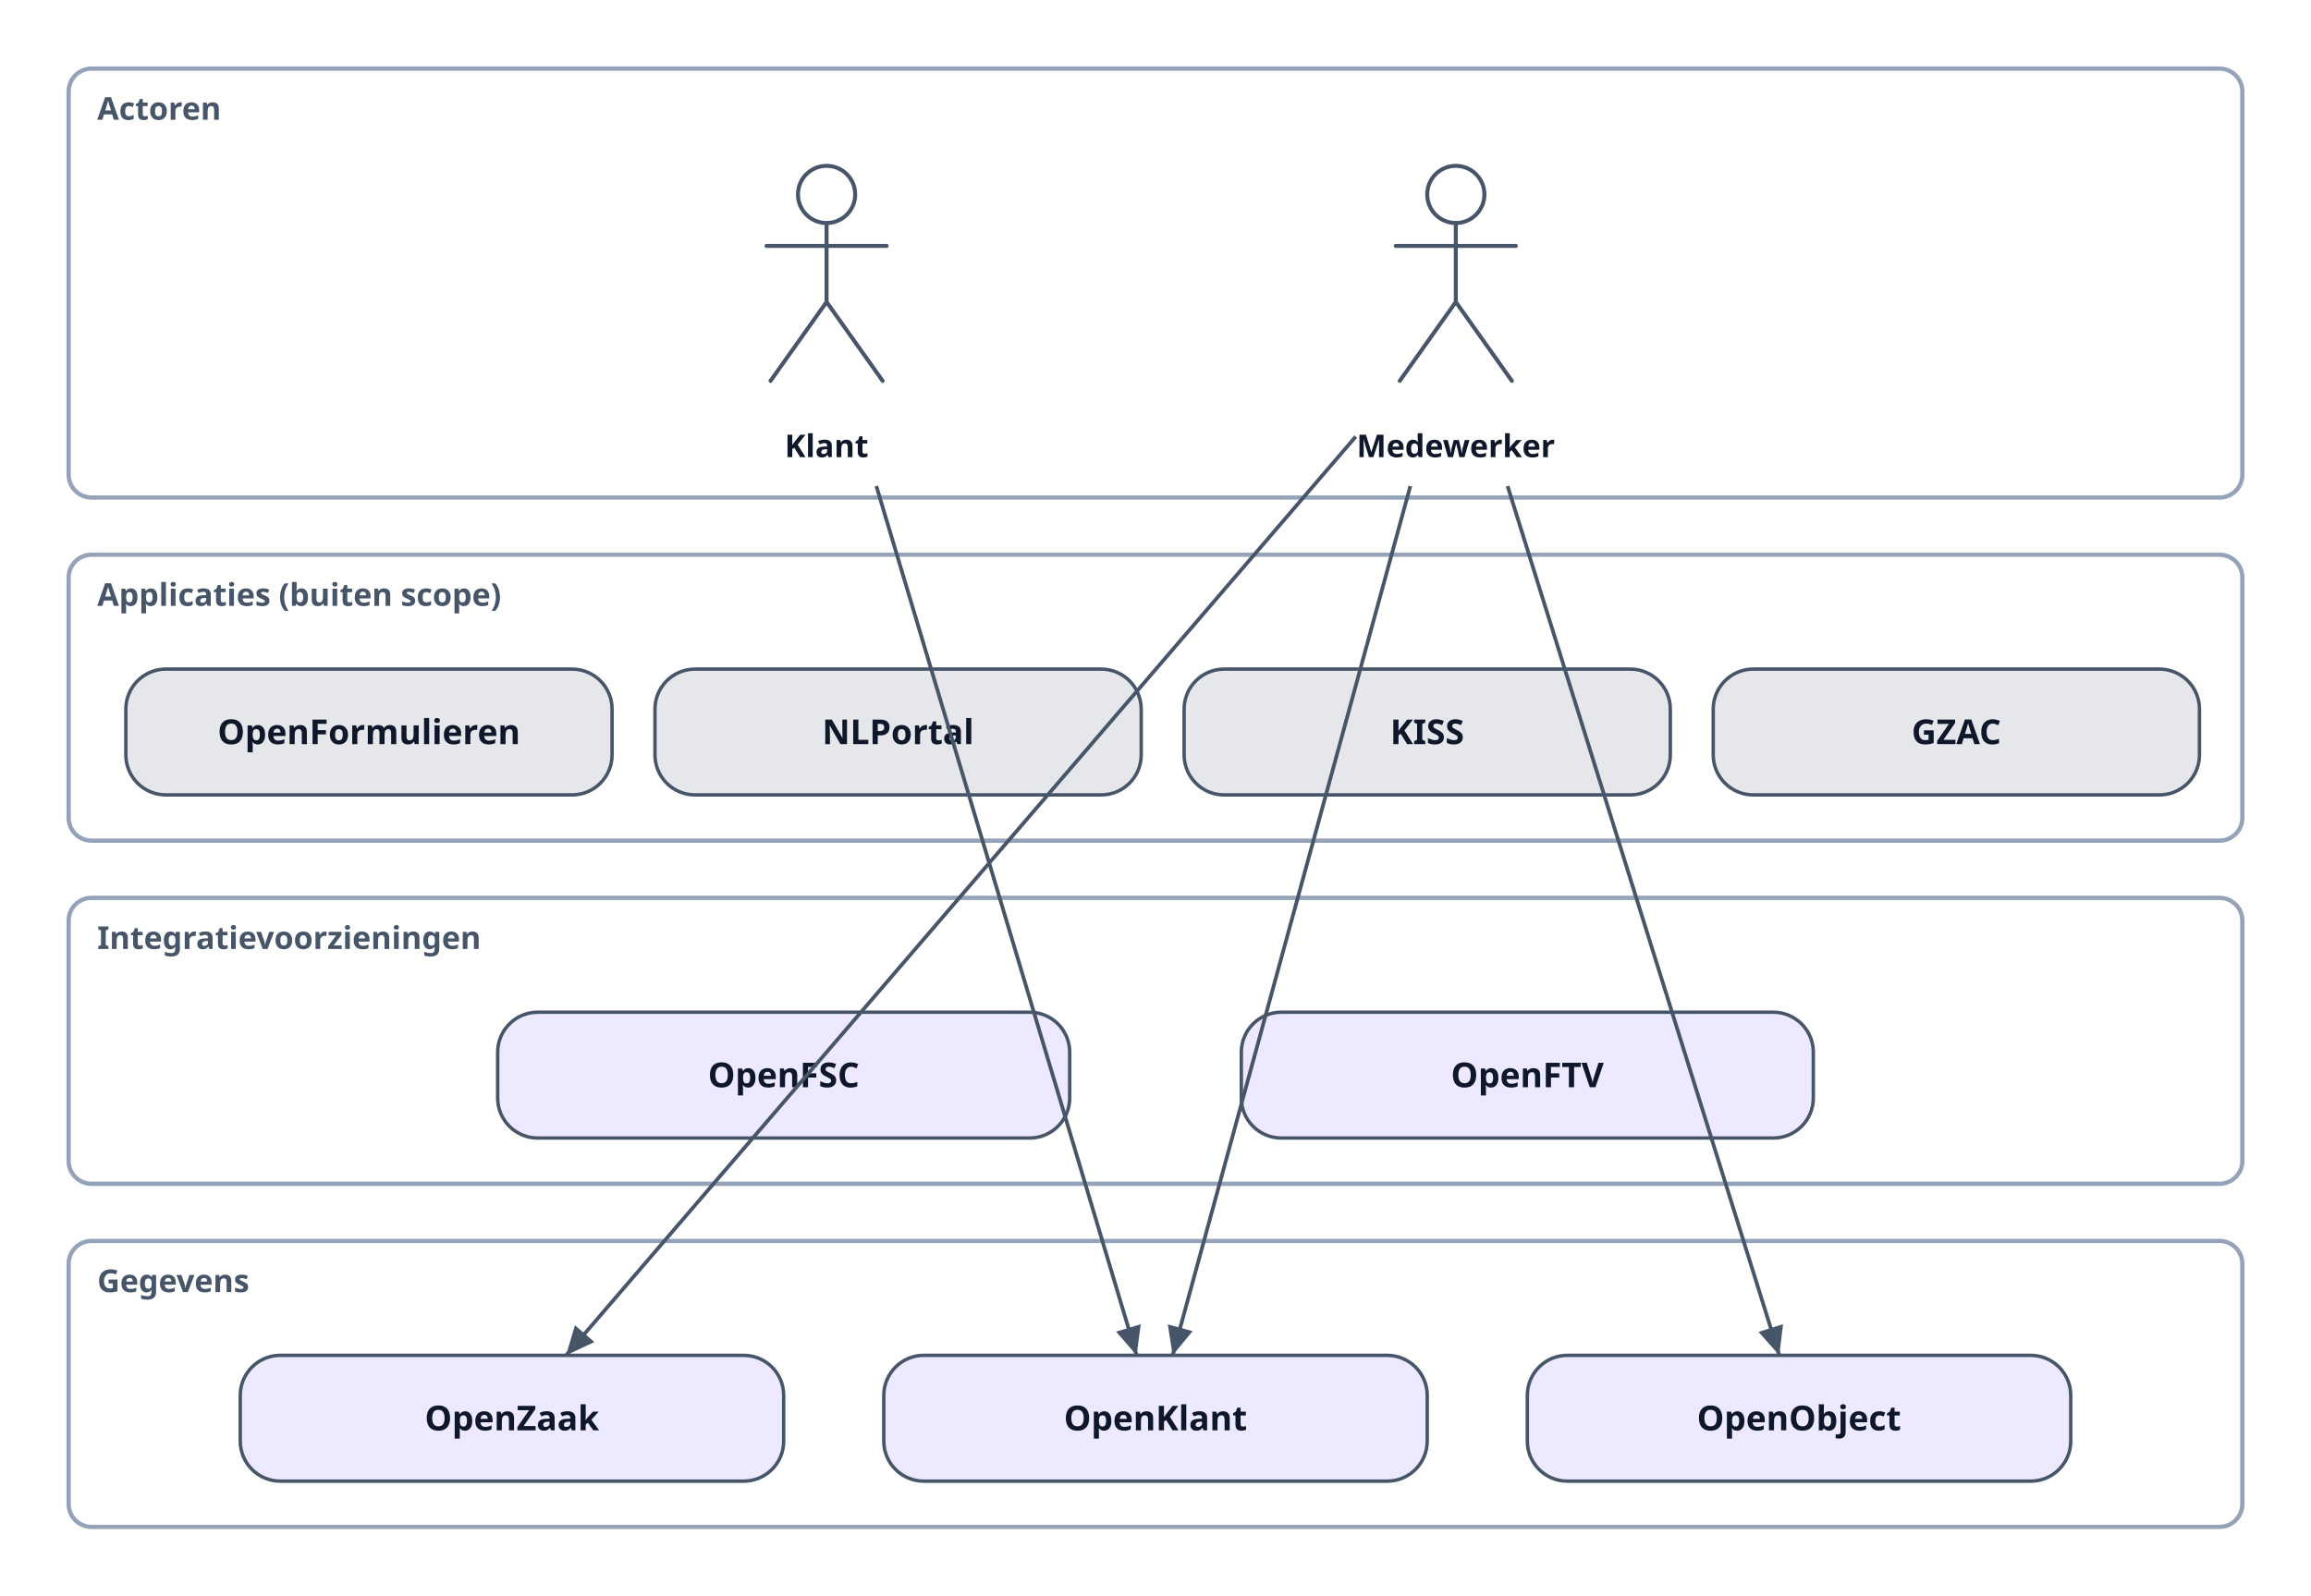
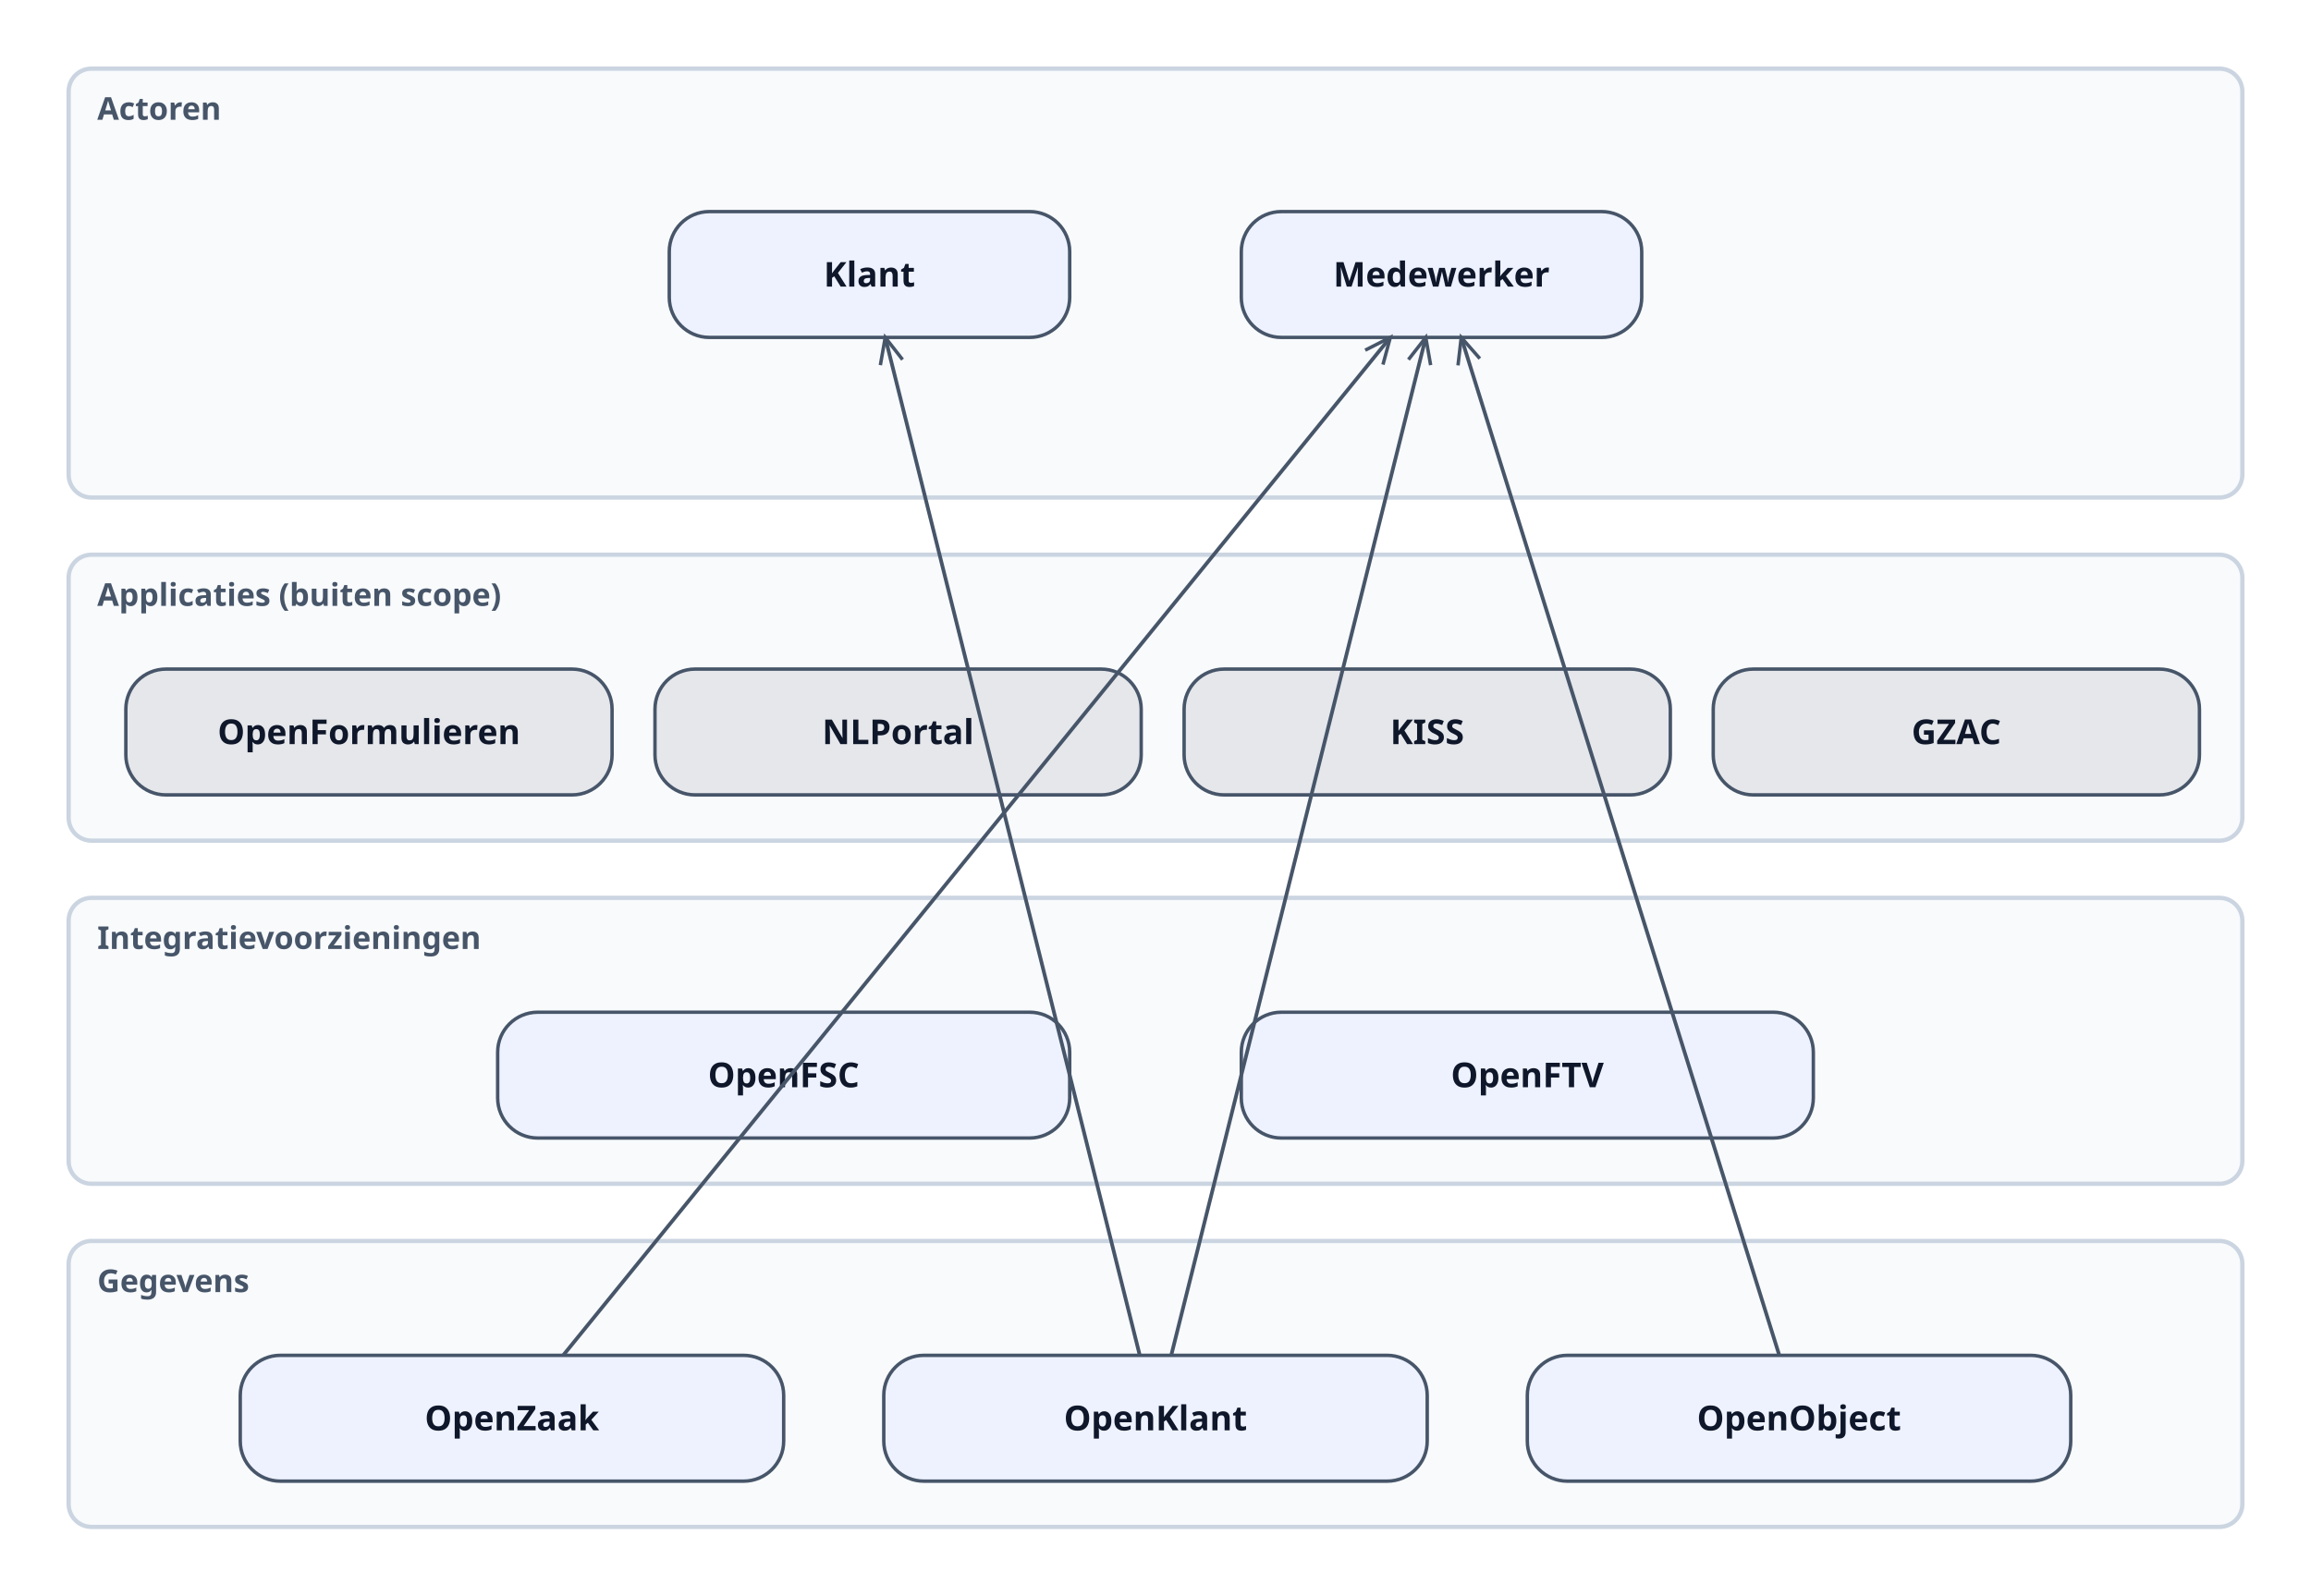
<svg xmlns="http://www.w3.org/2000/svg" viewBox="-24 -24 808 558" width="808" height="558" font-family="system-ui, Segoe UI, sans-serif" role="img">
  <defs>
-     <marker id="d1-pijl-dicht" markerWidth="12" markerHeight="12" refX="11" refY="6" orient="auto" markerUnits="userSpaceOnUse">
-       <path d="M 1 1.5 L 11 6 L 1 10.5 Z" fill="#475569" />
+     <marker id="d1-pijl-open" markerWidth="12" markerHeight="10" refX="10" refY="5" orient="auto" markerUnits="userSpaceOnUse">
+       <path d="M 1 1 L 10 5 L 1 9" fill="none" stroke="#475569" stroke-width="1.2" />
    </marker>
  </defs>
-   <rect x="0" y="0" width="760" height="150" rx="8" fill="none" stroke="#94a3b8" stroke-width="1.5" />
+   <rect x="0" y="0" width="760" height="150" rx="8" fill="#f8fafc" stroke="#cbd5e1" stroke-width="1.5" />
  <text x="10" y="14" text-anchor="start" font-size="11" font-weight="700" fill="#475569" dominant-baseline="middle">Actoren</text>
-   <rect x="0" y="170" width="760" height="100" rx="8" fill="none" stroke="#94a3b8" stroke-width="1.5" />
+   <rect x="0" y="170" width="760" height="100" rx="8" fill="#f8fafc" stroke="#cbd5e1" stroke-width="1.5" />
  <text x="10" y="184" text-anchor="start" font-size="11" font-weight="700" fill="#475569" dominant-baseline="middle">Applicaties (buiten scope)</text>
-   <rect x="0" y="290" width="760" height="100" rx="8" fill="none" stroke="#94a3b8" stroke-width="1.5" />
+   <rect x="0" y="290" width="760" height="100" rx="8" fill="#f8fafc" stroke="#cbd5e1" stroke-width="1.5" />
  <text x="10" y="304" text-anchor="start" font-size="11" font-weight="700" fill="#475569" dominant-baseline="middle">Integratievoorzieningen</text>
-   <rect x="0" y="410" width="760" height="100" rx="8" fill="none" stroke="#94a3b8" stroke-width="1.5" />
+   <rect x="0" y="410" width="760" height="100" rx="8" fill="#f8fafc" stroke="#cbd5e1" stroke-width="1.5" />
  <text x="10" y="424" text-anchor="start" font-size="11" font-weight="700" fill="#475569" dominant-baseline="middle">Gegevens</text>
-   <circle cx="265" cy="44" r="10" fill="none" stroke="#475569" stroke-width="1.4" />
-   <path d="M 265 54 V 81.6 M 244 62 H 286 M 265 81.6 L 245.4 109.2 M 265 81.6 L 284.6 109.2" fill="none" stroke="#475569" stroke-width="1.4" stroke-linecap="round" />
-   <text x="265" y="132" text-anchor="middle" font-size="11" font-weight="600" fill="#0f172a" dominant-baseline="middle">Klant</text>
-   <circle cx="485" cy="44" r="10" fill="none" stroke="#475569" stroke-width="1.4" />
-   <path d="M 485 54 V 81.6 M 464 62 H 506 M 485 81.6 L 465.4 109.2 M 485 81.6 L 504.6 109.2" fill="none" stroke="#475569" stroke-width="1.4" stroke-linecap="round" />
-   <text x="485" y="132" text-anchor="middle" font-size="11" font-weight="600" fill="#0f172a" dominant-baseline="middle">Medewerker</text>
+   <rect x="210" y="50" width="140" height="44" rx="14" fill="#eef2ff" stroke="#475569" stroke-width="1.2" />
+   <text x="280" y="72" text-anchor="middle" font-size="12" font-weight="600" fill="#0f172a" dominant-baseline="middle">Klant</text>
+   <rect x="410" y="50" width="140" height="44" rx="14" fill="#eef2ff" stroke="#475569" stroke-width="1.2" />
+   <text x="480" y="72" text-anchor="middle" font-size="12" font-weight="600" fill="#0f172a" dominant-baseline="middle">Medewerker</text>
  <rect x="20" y="210" width="170" height="44" rx="14" fill="#e5e7eb" stroke="#475569" stroke-width="1.2" />
  <text x="105" y="232" text-anchor="middle" font-size="12" font-weight="600" fill="#0f172a" dominant-baseline="middle">OpenFormulieren</text>
  <rect x="205" y="210" width="170" height="44" rx="14" fill="#e5e7eb" stroke="#475569" stroke-width="1.2" />
  <text x="290" y="232" text-anchor="middle" font-size="12" font-weight="600" fill="#0f172a" dominant-baseline="middle">NLPortal</text>
  <rect x="390" y="210" width="170" height="44" rx="14" fill="#e5e7eb" stroke="#475569" stroke-width="1.2" />
  <text x="475" y="232" text-anchor="middle" font-size="12" font-weight="600" fill="#0f172a" dominant-baseline="middle">KISS</text>
  <rect x="575" y="210" width="170" height="44" rx="14" fill="#e5e7eb" stroke="#475569" stroke-width="1.2" />
  <text x="660" y="232" text-anchor="middle" font-size="12" font-weight="600" fill="#0f172a" dominant-baseline="middle">GZAC</text>
-   <rect x="150" y="330" width="200" height="44" rx="14" fill="#ede9fe" stroke="#475569" stroke-width="1.2" />
+   <rect x="150" y="330" width="200" height="44" rx="14" fill="#eef2ff" stroke="#475569" stroke-width="1.2" />
  <text x="250" y="352" text-anchor="middle" font-size="12" font-weight="600" fill="#0f172a" dominant-baseline="middle">OpenFSC</text>
-   <rect x="410" y="330" width="200" height="44" rx="14" fill="#ede9fe" stroke="#475569" stroke-width="1.2" />
+   <rect x="410" y="330" width="200" height="44" rx="14" fill="#eef2ff" stroke="#475569" stroke-width="1.2" />
  <text x="510" y="352" text-anchor="middle" font-size="12" font-weight="600" fill="#0f172a" dominant-baseline="middle">OpenFTV</text>
-   <rect x="60" y="450" width="190" height="44" rx="14" fill="#ede9fe" stroke="#475569" stroke-width="1.2" />
+   <rect x="60" y="450" width="190" height="44" rx="14" fill="#eef2ff" stroke="#475569" stroke-width="1.2" />
  <text x="155" y="472" text-anchor="middle" font-size="12" font-weight="600" fill="#0f172a" dominant-baseline="middle">OpenZaak</text>
-   <rect x="285" y="450" width="190" height="44" rx="14" fill="#ede9fe" stroke="#475569" stroke-width="1.2" />
+   <rect x="285" y="450" width="190" height="44" rx="14" fill="#eef2ff" stroke="#475569" stroke-width="1.2" />
  <text x="380" y="472" text-anchor="middle" font-size="12" font-weight="600" fill="#0f172a" dominant-baseline="middle">OpenKlant</text>
-   <rect x="510" y="450" width="190" height="44" rx="14" fill="#ede9fe" stroke="#475569" stroke-width="1.2" />
+   <rect x="510" y="450" width="190" height="44" rx="14" fill="#eef2ff" stroke="#475569" stroke-width="1.2" />
  <text x="605" y="472" text-anchor="middle" font-size="12" font-weight="600" fill="#0f172a" dominant-baseline="middle">OpenObject</text>
-   <line x1="282.4" y1="146" x2="373.4" y2="450" stroke="#475569" stroke-width="1.3" marker-end="url(#d1-pijl-dicht)" />
-   <line x1="450" y1="128.7" x2="173.9" y2="450" stroke="#475569" stroke-width="1.3" marker-end="url(#d1-pijl-dicht)" />
-   <line x1="469.1" y1="146" x2="386" y2="450" stroke="#475569" stroke-width="1.3" marker-end="url(#d1-pijl-dicht)" />
-   <line x1="503.1" y1="146" x2="598.1" y2="450" stroke="#475569" stroke-width="1.3" marker-end="url(#d1-pijl-dicht)" />
+   <line x1="374.5" y1="450" x2="285.5" y2="94" stroke="#475569" stroke-width="1.3" marker-end="url(#d1-pijl-open)" />
+   <line x1="172.9" y1="450" x2="462.1" y2="94" stroke="#475569" stroke-width="1.3" marker-end="url(#d1-pijl-open)" />
+   <line x1="385.5" y1="450" x2="474.5" y2="94" stroke="#475569" stroke-width="1.3" marker-end="url(#d1-pijl-open)" />
+   <line x1="598.1" y1="450" x2="486.9" y2="94" stroke="#475569" stroke-width="1.3" marker-end="url(#d1-pijl-open)" />
</svg>
